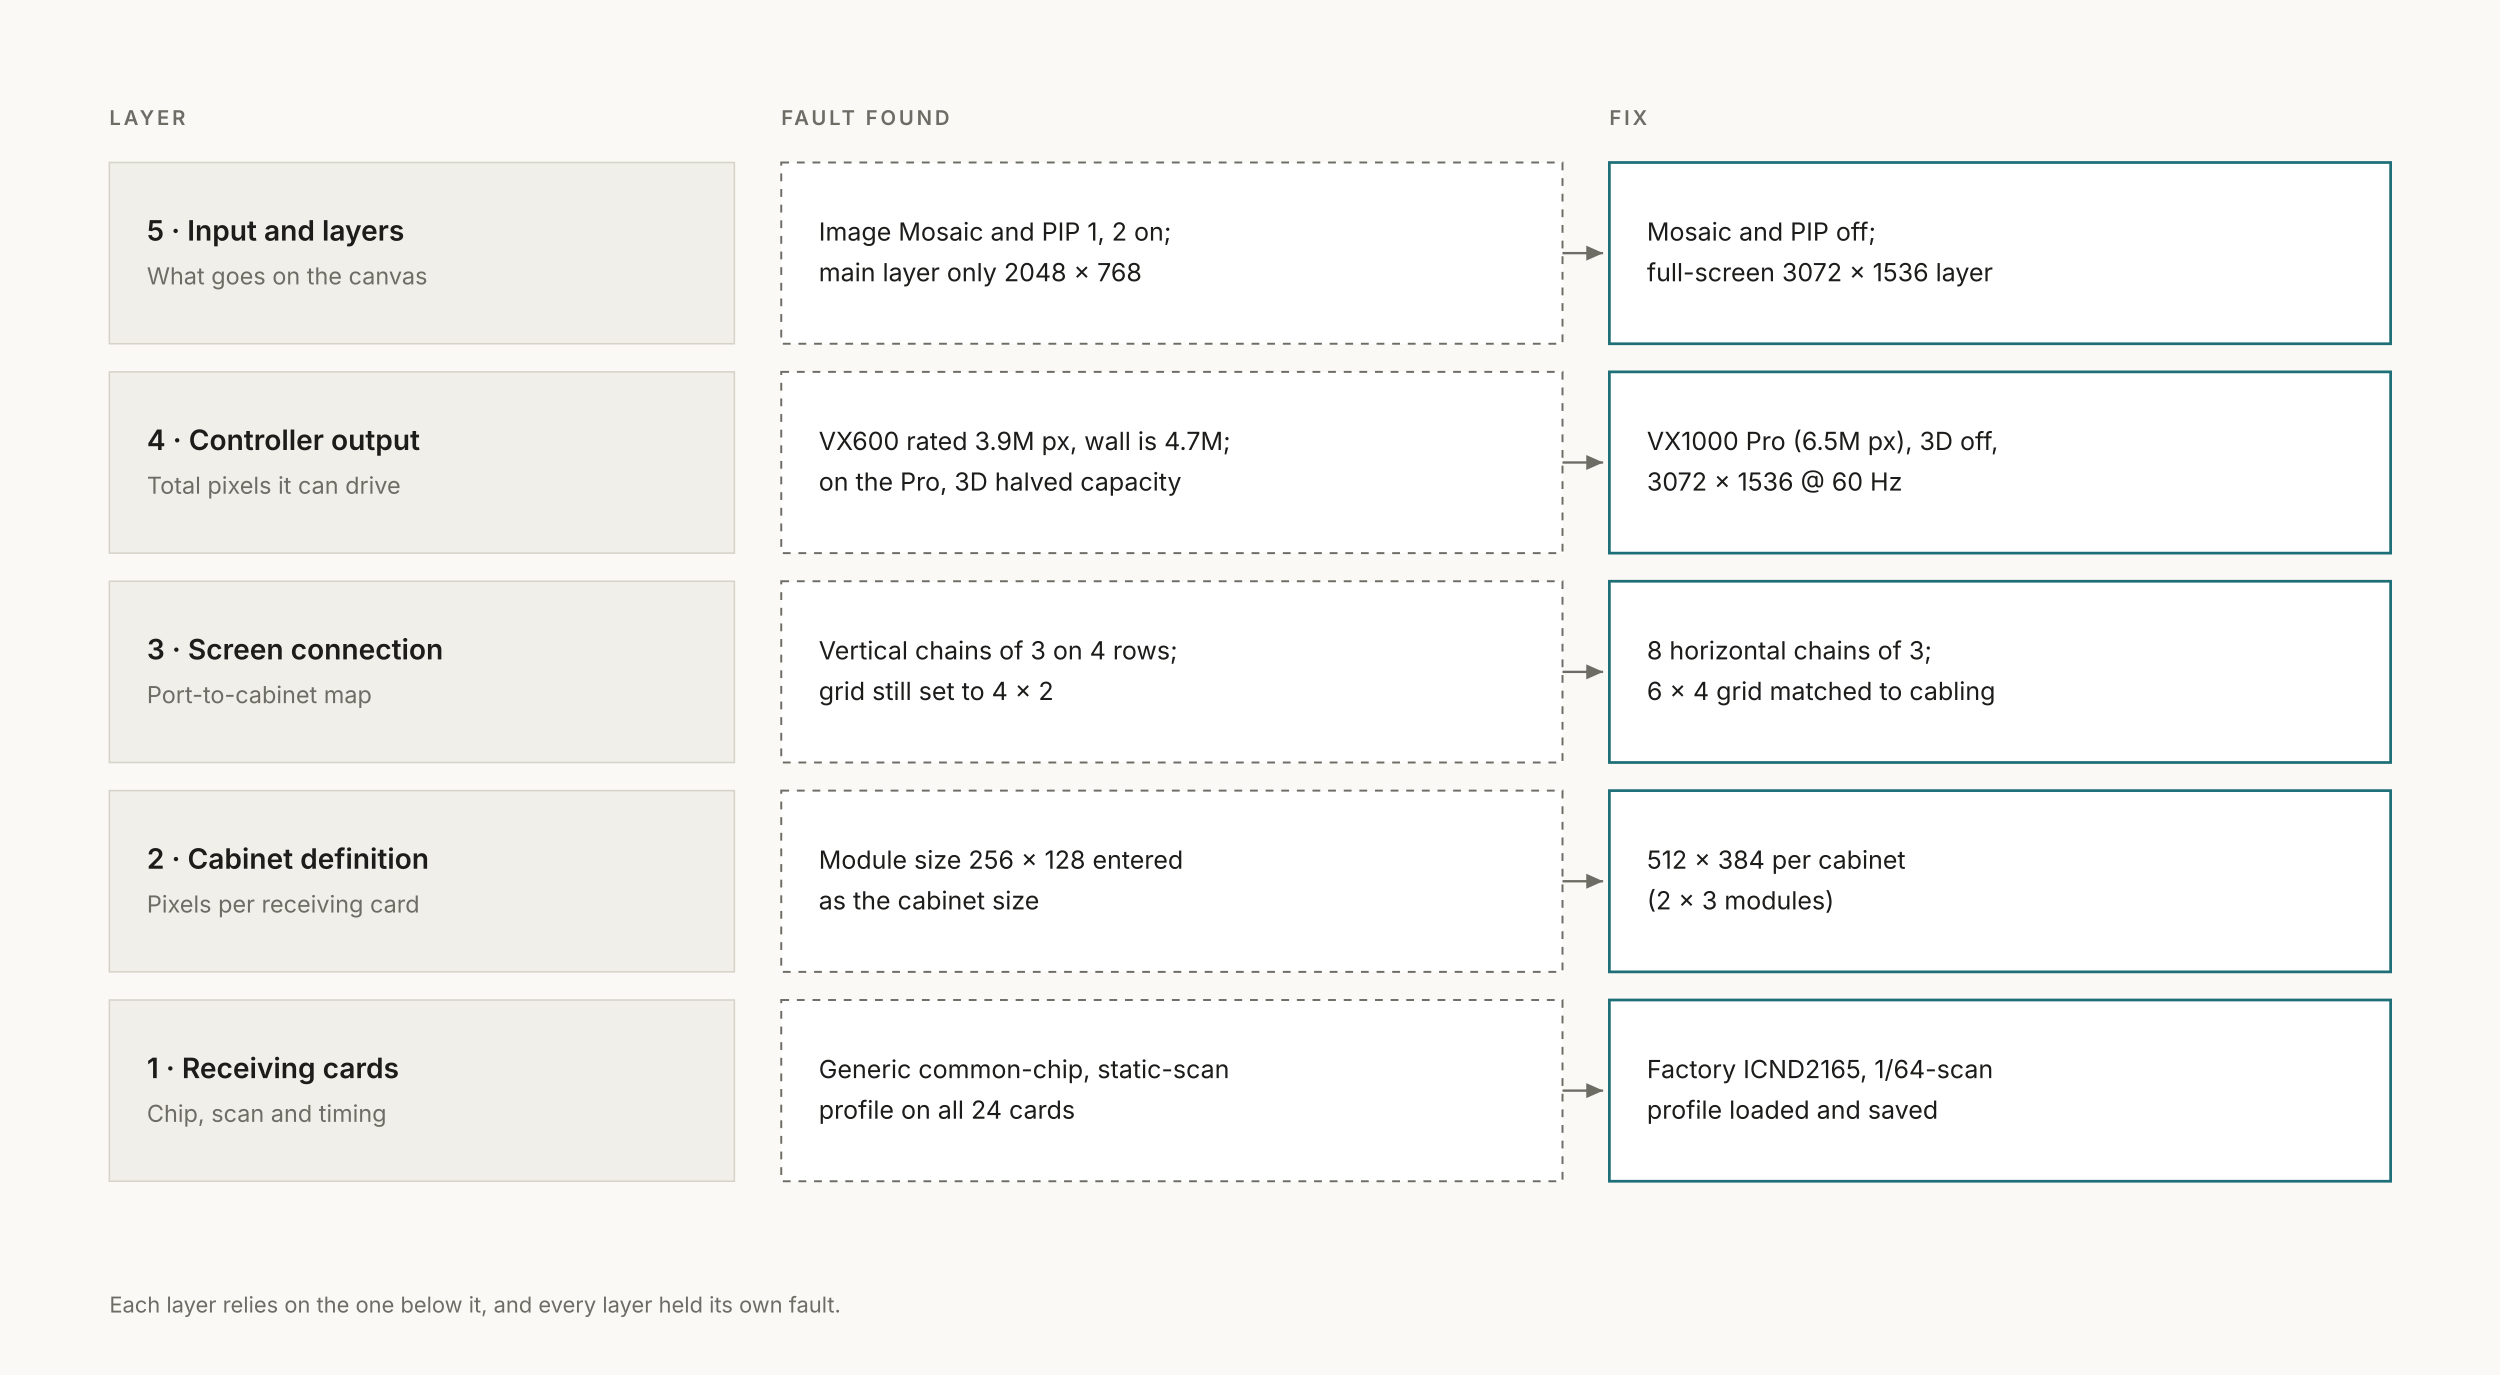
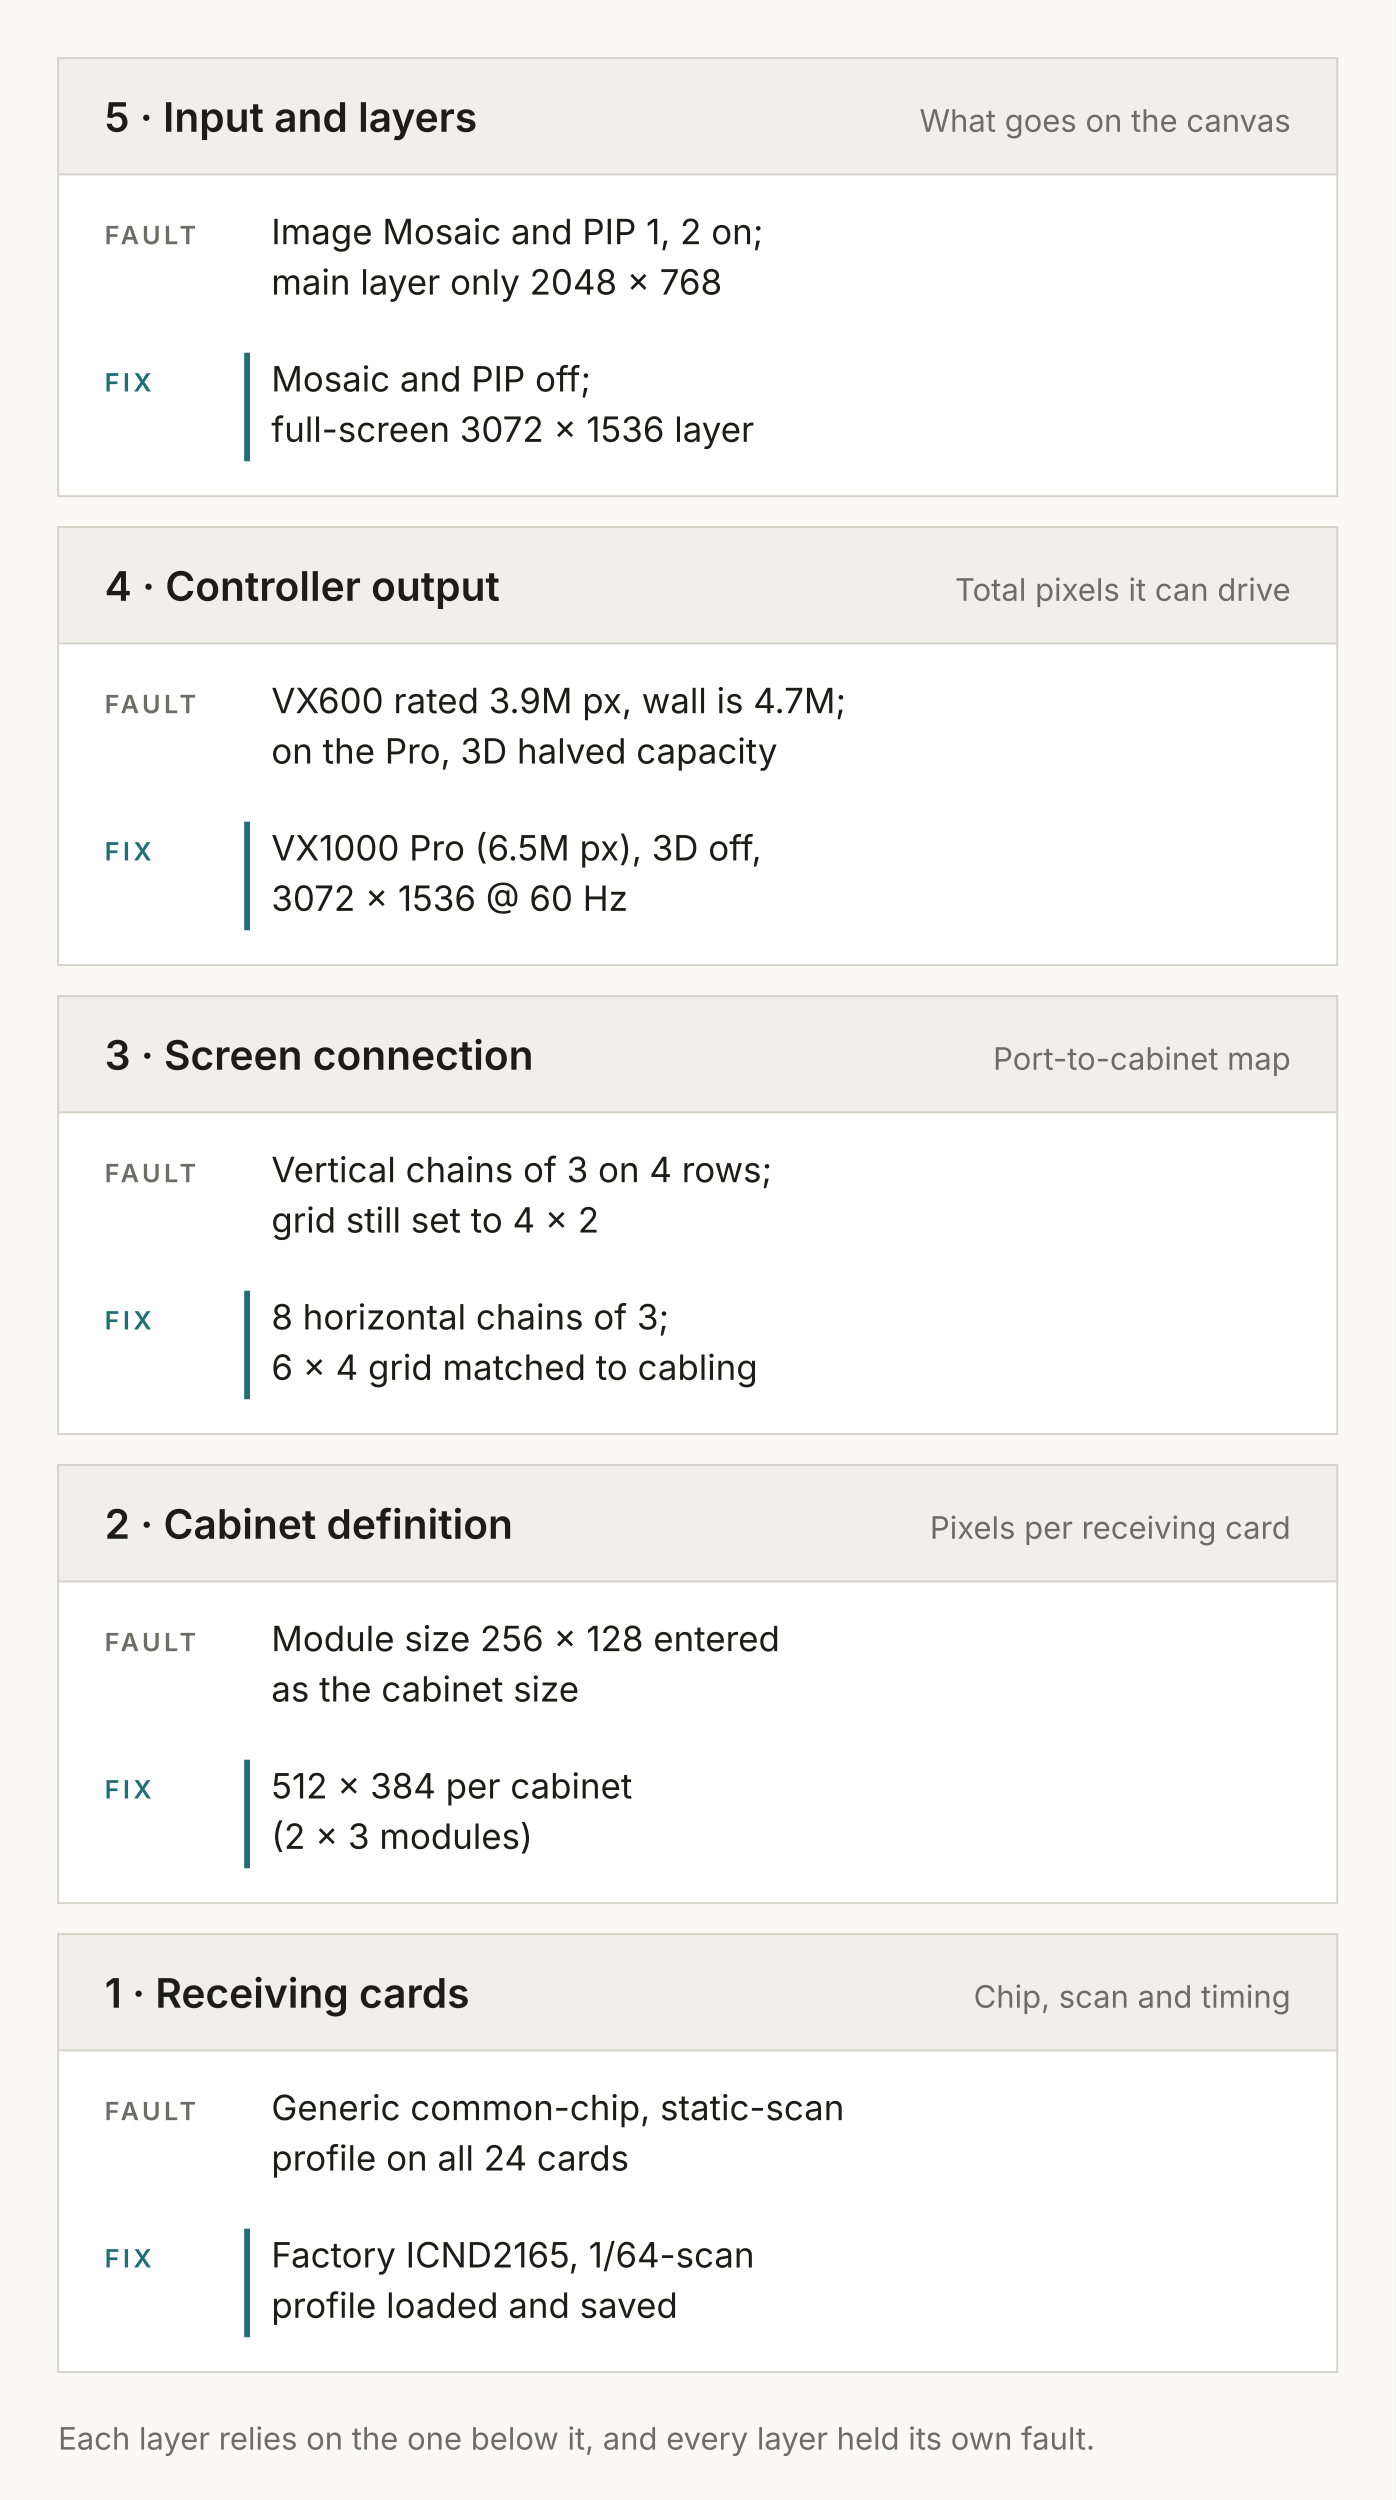
- <svg xmlns="http://www.w3.org/2000/svg" viewBox="0 0 1600 880" width="1600" height="880" role="img" aria-label="LED wall configuration layers: five layers from receiving cards up to input and layers, each with the fault found and the fix applied" font-family="Inter, 'Helvetica Neue', Helvetica, Arial, sans-serif">
+ <svg xmlns="http://www.w3.org/2000/svg" viewBox="0 0 720 1290" width="720" height="1290" role="img" aria-label="LED wall configuration layers: five layers from receiving cards up to input and layers, each with the fault found and the fix applied" font-family="Inter, 'Helvetica Neue', Helvetica, Arial, sans-serif">
  <defs>
    <marker id="arrow" viewBox="0 0 10 10" refX="9" refY="5" markerWidth="8" markerHeight="8" orient="auto-start-reverse">
      <path d="M0,1 L9,5 L0,9 z" fill="#6d6d66" />
    </marker>
  </defs>
-   <rect width="1600" height="880" fill="#faf9f6" />
-   <text x="70" y="80" font-size="13" letter-spacing="1.8" font-weight="600" fill="#6d6d66">LAYER</text>
-   <text x="500" y="80" font-size="13" letter-spacing="1.8" font-weight="600" fill="#6d6d66">FAULT FOUND</text>
-   <text x="1030" y="80" font-size="13" letter-spacing="1.8" font-weight="600" fill="#6d6d66">FIX</text>
-   <rect x="70" y="104" width="400" height="116" fill="#f1efe9" stroke="#d6d3c9" />
-   <rect x="500" y="104" width="500" height="116" fill="#ffffff" stroke="#6d6d66" stroke-width="1.25" stroke-dasharray="5 5" />
-   <rect x="1030" y="104" width="500" height="116" fill="#ffffff" stroke="#1f6f78" stroke-width="1.75" />
-   <text x="94" y="154" font-size="18" font-weight="600" fill="#1c1c1a">5 · Input and layers</text>
-   <text x="94" y="182" text-anchor="start" font-size="15" fill="#6d6d66">What goes on the canvas</text>
-   <text x="524" y="154" font-size="16" fill="#1c1c1a">Image Mosaic and PIP 1, 2 on;</text>
-   <text x="524" y="180" font-size="16" fill="#1c1c1a">main layer only 2048 × 768</text>
-   <text x="1054" y="154" font-size="16" fill="#1c1c1a">Mosaic and PIP off;</text>
-   <text x="1054" y="180" font-size="16" fill="#1c1c1a">full-screen 3072 × 1536 layer</text>
-   <path d="M1000,162.0 L1026,162.0" fill="none" stroke="#6d6d66" stroke-width="1.5" marker-end="url(#arrow)" />
-   <rect x="70" y="238" width="400" height="116" fill="#f1efe9" stroke="#d6d3c9" />
-   <rect x="500" y="238" width="500" height="116" fill="#ffffff" stroke="#6d6d66" stroke-width="1.25" stroke-dasharray="5 5" />
-   <rect x="1030" y="238" width="500" height="116" fill="#ffffff" stroke="#1f6f78" stroke-width="1.75" />
-   <text x="94" y="288" font-size="18" font-weight="600" fill="#1c1c1a">4 · Controller output</text>
-   <text x="94" y="316" text-anchor="start" font-size="15" fill="#6d6d66">Total pixels it can drive</text>
-   <text x="524" y="288" font-size="16" fill="#1c1c1a">VX600 rated 3.9M px, wall is 4.7M;</text>
-   <text x="524" y="314" font-size="16" fill="#1c1c1a">on the Pro, 3D halved capacity</text>
-   <text x="1054" y="288" font-size="16" fill="#1c1c1a">VX1000 Pro (6.5M px), 3D off,</text>
-   <text x="1054" y="314" font-size="16" fill="#1c1c1a">3072 × 1536 @ 60 Hz</text>
-   <path d="M1000,296.0 L1026,296.0" fill="none" stroke="#6d6d66" stroke-width="1.5" marker-end="url(#arrow)" />
-   <rect x="70" y="372" width="400" height="116" fill="#f1efe9" stroke="#d6d3c9" />
-   <rect x="500" y="372" width="500" height="116" fill="#ffffff" stroke="#6d6d66" stroke-width="1.25" stroke-dasharray="5 5" />
-   <rect x="1030" y="372" width="500" height="116" fill="#ffffff" stroke="#1f6f78" stroke-width="1.75" />
-   <text x="94" y="422" font-size="18" font-weight="600" fill="#1c1c1a">3 · Screen connection</text>
-   <text x="94" y="450" text-anchor="start" font-size="15" fill="#6d6d66">Port-to-cabinet map</text>
-   <text x="524" y="422" font-size="16" fill="#1c1c1a">Vertical chains of 3 on 4 rows;</text>
-   <text x="524" y="448" font-size="16" fill="#1c1c1a">grid still set to 4 × 2</text>
-   <text x="1054" y="422" font-size="16" fill="#1c1c1a">8 horizontal chains of 3;</text>
-   <text x="1054" y="448" font-size="16" fill="#1c1c1a">6 × 4 grid matched to cabling</text>
-   <path d="M1000,430.0 L1026,430.0" fill="none" stroke="#6d6d66" stroke-width="1.5" marker-end="url(#arrow)" />
-   <rect x="70" y="506" width="400" height="116" fill="#f1efe9" stroke="#d6d3c9" />
-   <rect x="500" y="506" width="500" height="116" fill="#ffffff" stroke="#6d6d66" stroke-width="1.25" stroke-dasharray="5 5" />
-   <rect x="1030" y="506" width="500" height="116" fill="#ffffff" stroke="#1f6f78" stroke-width="1.75" />
-   <text x="94" y="556" font-size="18" font-weight="600" fill="#1c1c1a">2 · Cabinet definition</text>
-   <text x="94" y="584" text-anchor="start" font-size="15" fill="#6d6d66">Pixels per receiving card</text>
-   <text x="524" y="556" font-size="16" fill="#1c1c1a">Module size 256 × 128 entered</text>
-   <text x="524" y="582" font-size="16" fill="#1c1c1a">as the cabinet size</text>
-   <text x="1054" y="556" font-size="16" fill="#1c1c1a">512 × 384 per cabinet</text>
-   <text x="1054" y="582" font-size="16" fill="#1c1c1a">(2 × 3 modules)</text>
-   <path d="M1000,564.0 L1026,564.0" fill="none" stroke="#6d6d66" stroke-width="1.5" marker-end="url(#arrow)" />
-   <rect x="70" y="640" width="400" height="116" fill="#f1efe9" stroke="#d6d3c9" />
-   <rect x="500" y="640" width="500" height="116" fill="#ffffff" stroke="#6d6d66" stroke-width="1.25" stroke-dasharray="5 5" />
-   <rect x="1030" y="640" width="500" height="116" fill="#ffffff" stroke="#1f6f78" stroke-width="1.75" />
-   <text x="94" y="690" font-size="18" font-weight="600" fill="#1c1c1a">1 · Receiving cards</text>
-   <text x="94" y="718" text-anchor="start" font-size="15" fill="#6d6d66">Chip, scan and timing</text>
-   <text x="524" y="690" font-size="16" fill="#1c1c1a">Generic common-chip, static-scan</text>
-   <text x="524" y="716" font-size="16" fill="#1c1c1a">profile on all 24 cards</text>
-   <text x="1054" y="690" font-size="16" fill="#1c1c1a">Factory ICND2165, 1/64-scan</text>
-   <text x="1054" y="716" font-size="16" fill="#1c1c1a">profile loaded and saved</text>
-   <path d="M1000,698.0 L1026,698.0" fill="none" stroke="#6d6d66" stroke-width="1.5" marker-end="url(#arrow)" />
-   <text x="70" y="840" text-anchor="start" font-size="14" fill="#6d6d66">Each layer relies on the one below it, and every layer held its own fault.</text>
+   <rect width="720" height="1290" fill="#faf9f6" />
+   <rect x="30" y="30" width="660" height="226" fill="#ffffff" stroke="#d6d3c9" />
+   <rect x="30" y="30" width="660" height="60" fill="#f1efe9" stroke="#d6d3c9" />
+   <text x="54" y="68" font-size="21" font-weight="600" fill="#1c1c1a">5 · Input and layers</text>
+   <text x="666" y="68" text-anchor="end" font-size="16" fill="#6d6d66">What goes on the canvas</text>
+   <text x="54" y="126" font-size="13" letter-spacing="1.8" font-weight="600" fill="#6d6d66">FAULT</text>
+   <text x="140" y="126" font-size="18" fill="#1c1c1a">Image Mosaic and PIP 1, 2 on;</text>
+   <text x="140" y="152" font-size="18" fill="#1c1c1a">main layer only 2048 × 768</text>
+   <text x="54" y="202" font-size="13" letter-spacing="1.8" font-weight="600" fill="#1f6f78">FIX</text>
+   <text x="140" y="202" font-size="18" fill="#1c1c1a">Mosaic and PIP off;</text>
+   <text x="140" y="228" font-size="18" fill="#1c1c1a">full-screen 3072 × 1536 layer</text>
+   <rect x="126" y="182" width="3" height="56" fill="#1f6f78" />
+   <rect x="30" y="272" width="660" height="226" fill="#ffffff" stroke="#d6d3c9" />
+   <rect x="30" y="272" width="660" height="60" fill="#f1efe9" stroke="#d6d3c9" />
+   <text x="54" y="310" font-size="21" font-weight="600" fill="#1c1c1a">4 · Controller output</text>
+   <text x="666" y="310" text-anchor="end" font-size="16" fill="#6d6d66">Total pixels it can drive</text>
+   <text x="54" y="368" font-size="13" letter-spacing="1.8" font-weight="600" fill="#6d6d66">FAULT</text>
+   <text x="140" y="368" font-size="18" fill="#1c1c1a">VX600 rated 3.9M px, wall is 4.7M;</text>
+   <text x="140" y="394" font-size="18" fill="#1c1c1a">on the Pro, 3D halved capacity</text>
+   <text x="54" y="444" font-size="13" letter-spacing="1.8" font-weight="600" fill="#1f6f78">FIX</text>
+   <text x="140" y="444" font-size="18" fill="#1c1c1a">VX1000 Pro (6.5M px), 3D off,</text>
+   <text x="140" y="470" font-size="18" fill="#1c1c1a">3072 × 1536 @ 60 Hz</text>
+   <rect x="126" y="424" width="3" height="56" fill="#1f6f78" />
+   <rect x="30" y="514" width="660" height="226" fill="#ffffff" stroke="#d6d3c9" />
+   <rect x="30" y="514" width="660" height="60" fill="#f1efe9" stroke="#d6d3c9" />
+   <text x="54" y="552" font-size="21" font-weight="600" fill="#1c1c1a">3 · Screen connection</text>
+   <text x="666" y="552" text-anchor="end" font-size="16" fill="#6d6d66">Port-to-cabinet map</text>
+   <text x="54" y="610" font-size="13" letter-spacing="1.8" font-weight="600" fill="#6d6d66">FAULT</text>
+   <text x="140" y="610" font-size="18" fill="#1c1c1a">Vertical chains of 3 on 4 rows;</text>
+   <text x="140" y="636" font-size="18" fill="#1c1c1a">grid still set to 4 × 2</text>
+   <text x="54" y="686" font-size="13" letter-spacing="1.8" font-weight="600" fill="#1f6f78">FIX</text>
+   <text x="140" y="686" font-size="18" fill="#1c1c1a">8 horizontal chains of 3;</text>
+   <text x="140" y="712" font-size="18" fill="#1c1c1a">6 × 4 grid matched to cabling</text>
+   <rect x="126" y="666" width="3" height="56" fill="#1f6f78" />
+   <rect x="30" y="756" width="660" height="226" fill="#ffffff" stroke="#d6d3c9" />
+   <rect x="30" y="756" width="660" height="60" fill="#f1efe9" stroke="#d6d3c9" />
+   <text x="54" y="794" font-size="21" font-weight="600" fill="#1c1c1a">2 · Cabinet definition</text>
+   <text x="666" y="794" text-anchor="end" font-size="16" fill="#6d6d66">Pixels per receiving card</text>
+   <text x="54" y="852" font-size="13" letter-spacing="1.8" font-weight="600" fill="#6d6d66">FAULT</text>
+   <text x="140" y="852" font-size="18" fill="#1c1c1a">Module size 256 × 128 entered</text>
+   <text x="140" y="878" font-size="18" fill="#1c1c1a">as the cabinet size</text>
+   <text x="54" y="928" font-size="13" letter-spacing="1.8" font-weight="600" fill="#1f6f78">FIX</text>
+   <text x="140" y="928" font-size="18" fill="#1c1c1a">512 × 384 per cabinet</text>
+   <text x="140" y="954" font-size="18" fill="#1c1c1a">(2 × 3 modules)</text>
+   <rect x="126" y="908" width="3" height="56" fill="#1f6f78" />
+   <rect x="30" y="998" width="660" height="226" fill="#ffffff" stroke="#d6d3c9" />
+   <rect x="30" y="998" width="660" height="60" fill="#f1efe9" stroke="#d6d3c9" />
+   <text x="54" y="1036" font-size="21" font-weight="600" fill="#1c1c1a">1 · Receiving cards</text>
+   <text x="666" y="1036" text-anchor="end" font-size="16" fill="#6d6d66">Chip, scan and timing</text>
+   <text x="54" y="1094" font-size="13" letter-spacing="1.8" font-weight="600" fill="#6d6d66">FAULT</text>
+   <text x="140" y="1094" font-size="18" fill="#1c1c1a">Generic common-chip, static-scan</text>
+   <text x="140" y="1120" font-size="18" fill="#1c1c1a">profile on all 24 cards</text>
+   <text x="54" y="1170" font-size="13" letter-spacing="1.8" font-weight="600" fill="#1f6f78">FIX</text>
+   <text x="140" y="1170" font-size="18" fill="#1c1c1a">Factory ICND2165, 1/64-scan</text>
+   <text x="140" y="1196" font-size="18" fill="#1c1c1a">profile loaded and saved</text>
+   <rect x="126" y="1150" width="3" height="56" fill="#1f6f78" />
+   <text x="30" y="1264" text-anchor="start" font-size="16" fill="#6d6d66">Each layer relies on the one below it, and every layer held its own fault.</text>
</svg>
